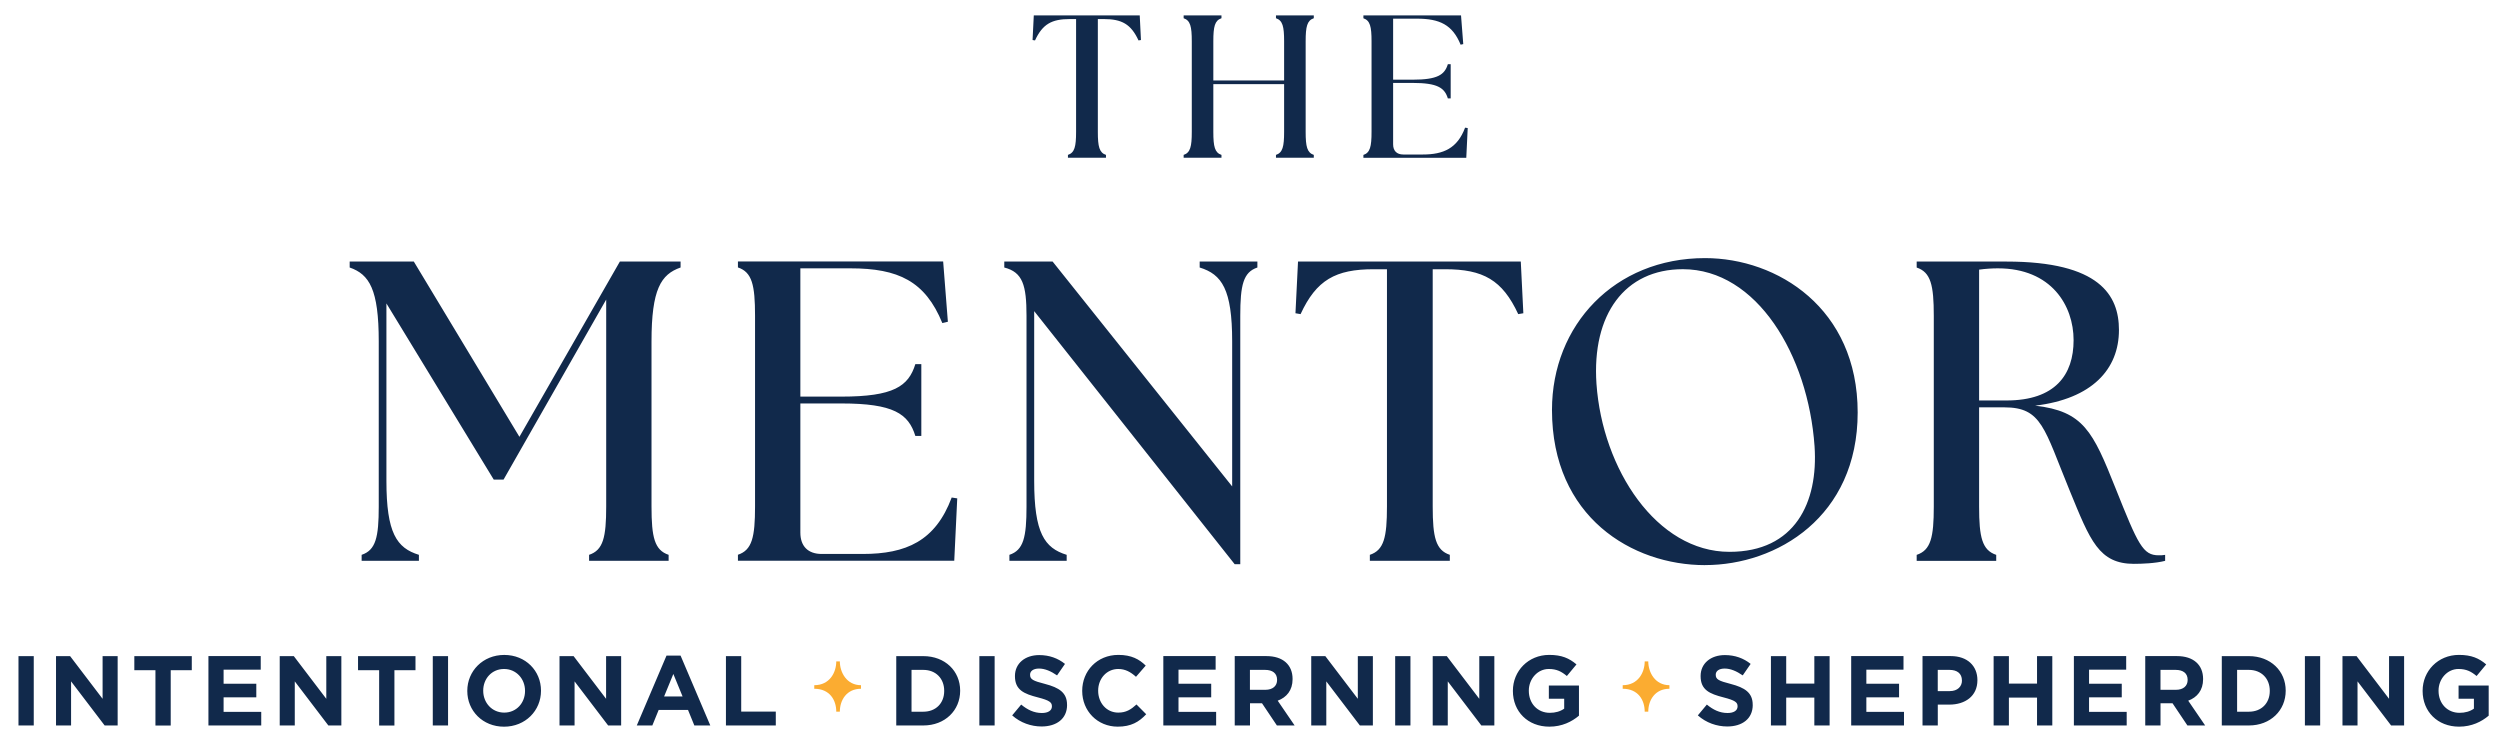
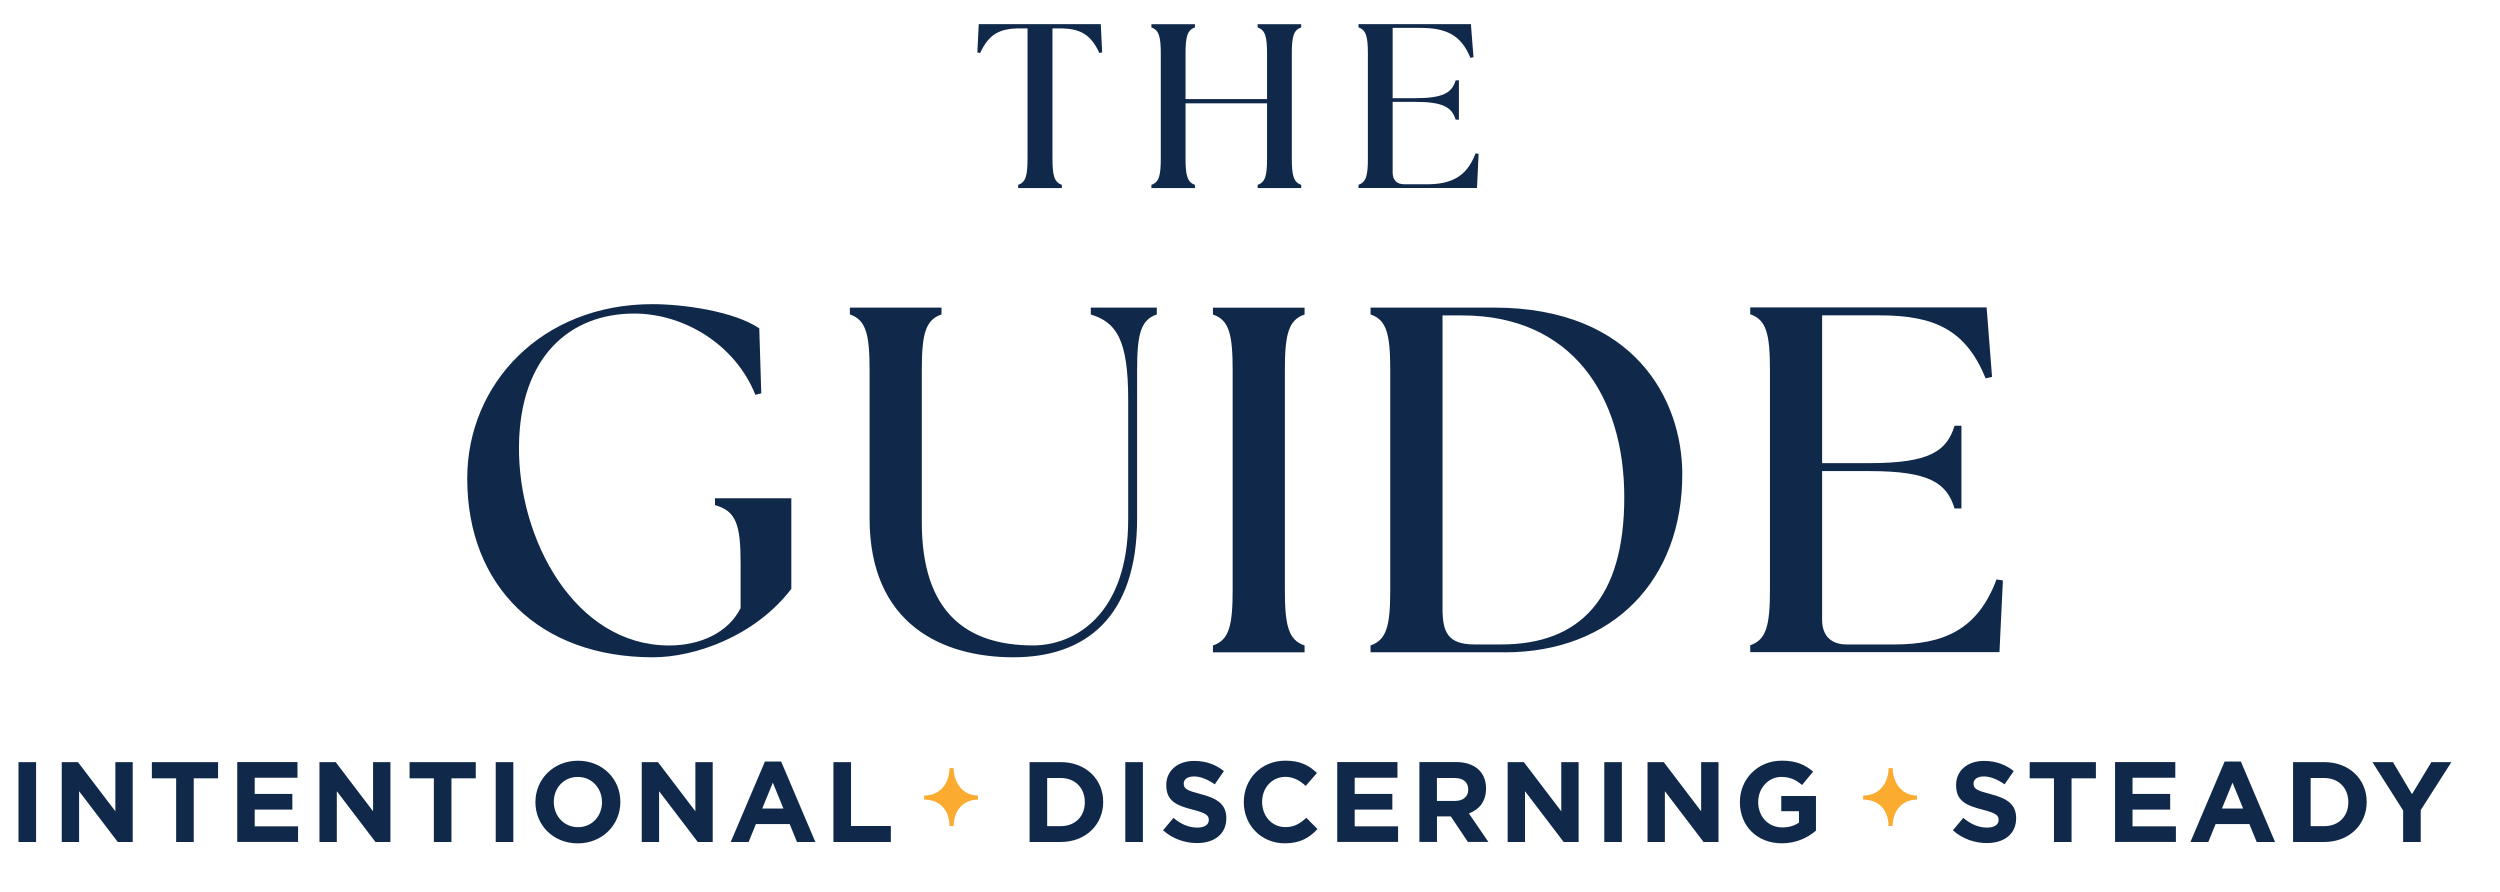
- <svg xmlns="http://www.w3.org/2000/svg" id="Layer_1" version="1.1" viewBox="48 293 694 206">
+ <svg xmlns="http://www.w3.org/2000/svg" id="Layer_1" version="1.1" viewBox="145 128 415 148">
  <defs>
    <style>
      .st0 {
        fill: none;
      }

      .st1 {
-         fill: #fbac31;
+         fill: #10294b;
      }

      .st2 {
-         fill: #11294b;
+         fill: #faab30;
      }

      .st3 {
        clip-path: url(#clippath);
      }
    </style>
-     <clipPath id="clippath">
-       <rect class="st0" x="53.14" y="297.28" width="685.73" height="197.44" />
-     </clipPath>
  </defs>
-   <g class="st3">
-     <path class="st2" d="M455.04,336.79l.4-8.24-.73-.11c-2.15,5.76-6.04,7.45-11.74,7.45h-5.42c-1.81,0-2.82-1.02-2.82-2.82v-17.05h5.42c6.89,0,8.86,1.35,9.77,4.29h.79v-9.48h-.79c-.9,2.94-2.88,4.29-9.77,4.29h-5.42v-16.94h6.6c6.32,0,9.88,1.69,12.14,7.23l.73-.17-.62-7.96h-27.1v.79c1.86.62,2.26,2.31,2.26,6.38v25.18c0,4.06-.4,5.76-2.26,6.38v.79h28.56ZM376.58,336.79h10.5v-.79c-1.86-.62-2.26-2.31-2.26-6.38v-13.27h19.65v13.27c0,4.06-.4,5.76-2.26,6.38v.79h10.5v-.79c-1.86-.62-2.26-2.31-2.26-6.38v-25.18c0-4.06.4-5.76,2.26-6.38v-.79h-10.5v.79c1.86.62,2.26,2.31,2.26,6.38v10.9h-19.65v-10.9c0-4.06.4-5.76,2.26-6.38v-.79h-10.5v.79c1.86.62,2.26,2.31,2.26,6.38v25.18c0,4.06-.4,5.76-2.26,6.38v.79ZM344.46,336.79h10.56v-.79c-1.86-.62-2.26-2.31-2.26-6.38v-31.33h1.64c5.02,0,7.56,1.41,9.65,5.93l.68-.11-.34-6.83h-29.41l-.34,6.83.68.11c2.09-4.52,4.63-5.93,9.65-5.93h1.75v31.33c0,4.06-.4,5.76-2.26,6.38v.79Z" />
-     <path class="st2" d="M605,404.17h-7.6v-36.32c1.78-.24,3.56-.36,5.22-.36,14.84,0,21.01,10.33,21.01,19.94s-5.1,16.74-18.63,16.74M640.49,449.52c2.02,0,5.82-.12,8.55-.83v-1.66c-.59.12-1.19.12-1.78.12-4.39,0-5.7-2.85-11.99-18.63-6.29-15.79-8.9-21.36-22.31-22.91,15.79-1.9,23.26-10.09,23.26-21.01,0-9.61-5.34-18.99-31.22-18.99h-24.93v1.66c3.92,1.31,4.75,4.87,4.75,13.41v52.94c0,8.55-.83,12.11-4.75,13.41v1.66h22.08v-1.66c-3.92-1.31-4.75-4.87-4.75-13.41v-27.54h7c10.44,0,11.04,5.82,18.16,23.15,5.7,13.89,8.07,20.3,17.92,20.3M528.09,446.19c-20.18,0-35.25-22.91-36.91-46.65-1.31-19.23,7.83-31.81,23.98-31.81,20.53,0,34.78,23.86,36.56,49.14,1.07,15.67-5.46,29.32-23.62,29.32M521.32,449.87c19.94,0,42.37-13.41,42.37-42.37s-22.31-42.85-42.37-42.85c-25.16,0-42.49,18.63-42.49,42.14,0,29.79,22.31,43.09,42.49,43.09M428.27,448.68h22.2v-1.66c-3.92-1.31-4.75-4.87-4.75-13.41v-65.87h3.44c10.56,0,15.9,2.97,20.3,12.46l1.42-.24-.71-14.36h-61.84l-.71,14.36,1.42.24c4.39-9.5,9.73-12.46,20.3-12.46h3.68v65.87c0,8.55-.83,12.11-4.75,13.41v1.66ZM390.76,449.63h1.54v-68.96c0-8.55.83-12.11,4.75-13.41v-1.66h-16.02v1.66c6.17,1.9,9.02,6.05,9.02,20.53v40.24l-49.85-62.43h-13.41v1.66c5.1,1.31,6.17,4.87,6.17,13.41v52.94c0,8.55-.83,12.11-4.75,13.41v1.66h15.9v-1.66c-6.17-1.9-9.02-6.05-9.02-20.53v-47.12l55.67,70.27ZM312.9,448.68l.83-17.33-1.54-.24c-4.51,12.11-12.7,15.67-24.69,15.67h-11.39c-3.8,0-5.93-2.14-5.93-5.93v-35.85h11.39c14.48,0,18.63,2.85,20.53,9.02h1.66v-19.94h-1.66c-1.9,6.17-6.05,9.02-20.53,9.02h-11.39v-35.61h13.89c13.29,0,20.77,3.56,25.52,15.19l1.54-.36-1.31-16.74h-56.97v1.66c3.92,1.31,4.75,4.87,4.75,13.41v52.94c0,8.55-.83,12.11-4.75,13.41v1.66h60.06ZM148.39,448.68h15.9v-1.66c-6.17-1.9-9.02-6.05-9.02-20.53v-49.26l29.79,48.9h2.73l28.49-49.97v57.45c0,8.55-.83,12.11-4.75,13.41v1.66h22.08v-1.66c-3.92-1.31-4.75-4.87-4.75-13.41v-45.82c0-14.48,2.61-18.63,8.07-20.53v-1.66h-16.85l-27.89,48.66-29.32-48.66h-17.8v1.66c5.46,1.9,8.07,6.05,8.07,20.53v45.82c0,8.55-.83,12.11-4.75,13.41v1.66Z" />
-     <path class="st2" d="M738.86,491.67v-8.36h-8.36v3.66h4.26v2.75c-1.07.77-2.45,1.16-3.99,1.16-3.41,0-5.83-2.59-5.83-6.11v-.06c0-3.27,2.45-6,5.53-6,2.23,0,3.55.72,5.03,1.95l2.67-3.22c-2.01-1.71-4.1-2.64-7.56-2.64-5.83,0-10.09,4.48-10.09,9.96v.06c0,5.69,4.13,9.9,10.12,9.9,3.52,0,6.24-1.38,8.22-3.05M715.38,494.39v-19.25h-4.18v11.85l-9.02-11.85h-3.91v19.25h4.18v-12.24l9.32,12.24h3.6ZM692.08,475.14h-4.24v19.25h4.24v-19.25ZM678.09,484.82c0,3.41-2.34,5.75-5.8,5.75h-3.27v-11.61h3.27c3.47,0,5.8,2.39,5.8,5.8v.06ZM682.51,484.77v-.06c0-5.42-4.18-9.57-10.23-9.57h-7.51v19.25h7.51c6.05,0,10.23-4.21,10.23-9.63M655.29,481.77c0,1.62-1.18,2.72-3.25,2.72h-4.29v-5.53h4.21c2.06,0,3.33.94,3.33,2.75v.06ZM660.15,494.39l-4.7-6.88c2.45-.91,4.13-2.86,4.13-5.97v-.06c0-3.96-2.72-6.35-7.26-6.35h-8.8v19.25h4.24v-6.16h3.33l4.13,6.16h4.95ZM638.37,494.39v-3.77h-10.45v-4.04h9.08v-3.77h-9.08v-3.91h10.31v-3.77h-14.52v19.25h14.66ZM617.72,494.39v-19.25h-4.24v7.62h-7.81v-7.62h-4.24v19.25h4.24v-7.73h7.81v7.73h4.24ZM592.64,481.93c0,1.65-1.24,2.92-3.36,2.92h-3.36v-5.89h3.27c2.12,0,3.44,1.02,3.44,2.92v.06ZM596.93,481.85v-.06c0-3.93-2.78-6.66-7.37-6.66h-7.87v19.25h4.24v-5.78h3.22c4.32,0,7.78-2.31,7.78-6.77M576.55,494.39v-3.77h-10.45v-4.04h9.08v-3.77h-9.08v-3.91h10.31v-3.77h-14.52v19.25h14.66ZM555.9,494.39v-19.25h-4.24v7.62h-7.81v-7.62h-4.24v19.25h4.24v-7.73h7.81v7.73h4.24ZM534.55,488.7v-.06c0-3.36-2.2-4.76-6.11-5.78-3.33-.85-4.15-1.27-4.15-2.53v-.06c0-.94.85-1.68,2.48-1.68s3.3.72,5.01,1.9l2.2-3.19c-1.95-1.57-4.35-2.45-7.15-2.45-3.93,0-6.74,2.31-6.74,5.8v.06c0,3.82,2.5,4.9,6.38,5.89,3.22.83,3.88,1.38,3.88,2.45v.06c0,1.13-1.05,1.82-2.78,1.82-2.2,0-4.02-.91-5.75-2.34l-2.5,3c2.31,2.06,5.25,3.08,8.17,3.08,4.15,0,7.07-2.15,7.07-5.97M486.32,491.67v-8.36h-8.36v3.66h4.26v2.75c-1.07.77-2.45,1.16-3.99,1.16-3.41,0-5.83-2.59-5.83-6.11v-.06c0-3.27,2.45-6,5.53-6,2.23,0,3.55.72,5.03,1.95l2.67-3.22c-2.01-1.71-4.1-2.64-7.56-2.64-5.83,0-10.09,4.48-10.09,9.96v.06c0,5.69,4.13,9.9,10.12,9.9,3.52,0,6.24-1.38,8.22-3.05M462.83,494.39v-19.25h-4.18v11.85l-9.02-11.85h-3.91v19.25h4.18v-12.24l9.32,12.24h3.6ZM439.54,475.14h-4.24v19.25h4.24v-19.25ZM429.11,494.39v-19.25h-4.18v11.85l-9.02-11.85h-3.91v19.25h4.18v-12.24l9.32,12.24h3.6ZM402.52,481.77c0,1.62-1.18,2.72-3.25,2.72h-4.29v-5.53h4.21c2.06,0,3.33.94,3.33,2.75v.06ZM407.39,494.39l-4.7-6.88c2.45-.91,4.13-2.86,4.13-5.97v-.06c0-3.96-2.72-6.35-7.26-6.35h-8.8v19.25h4.24v-6.16h3.33l4.13,6.16h4.95ZM385.6,494.39v-3.77h-10.45v-4.04h9.08v-3.77h-9.08v-3.91h10.31v-3.77h-14.52v19.25h14.66ZM366.19,491.28l-2.7-2.72c-1.51,1.38-2.86,2.26-5.06,2.26-3.3,0-5.58-2.75-5.58-6.05v-.06c0-3.3,2.34-6,5.58-6,1.93,0,3.44.83,4.92,2.17l2.7-3.11c-1.79-1.76-3.96-2.97-7.59-2.97-5.91,0-10.04,4.48-10.04,9.96v.06c0,5.53,4.21,9.9,9.87,9.9,3.71,0,5.91-1.32,7.89-3.44M344.21,488.7v-.06c0-3.36-2.2-4.76-6.11-5.78-3.33-.85-4.15-1.27-4.15-2.53v-.06c0-.94.85-1.68,2.48-1.68s3.3.72,5.01,1.9l2.2-3.19c-1.95-1.57-4.35-2.45-7.15-2.45-3.93,0-6.74,2.31-6.74,5.8v.06c0,3.82,2.5,4.9,6.38,5.89,3.22.83,3.88,1.38,3.88,2.45v.06c0,1.13-1.05,1.82-2.78,1.82-2.2,0-4.02-.91-5.75-2.34l-2.5,3c2.31,2.06,5.25,3.08,8.17,3.08,4.15,0,7.07-2.15,7.07-5.97M324.11,475.14h-4.24v19.25h4.24v-19.25ZM310.11,484.82c0,3.41-2.34,5.75-5.8,5.75h-3.27v-11.61h3.27c3.47,0,5.8,2.39,5.8,5.8v.06ZM314.54,484.77v-.06c0-5.42-4.18-9.57-10.23-9.57h-7.51v19.25h7.51c6.05,0,10.23-4.21,10.23-9.63M263.36,494.39v-3.85h-9.6v-15.4h-4.24v19.25h13.83ZM237.48,486.33h-5.12l2.56-6.24,2.56,6.24ZM245.18,494.39l-8.25-19.39h-3.91l-8.25,19.39h4.32l1.76-4.32h8.14l1.76,4.32h4.43ZM220.43,494.39v-19.25h-4.18v11.85l-9.02-11.85h-3.91v19.25h4.18v-12.24l9.32,12.24h3.6ZM193.75,484.82c0,3.3-2.37,6-5.78,6s-5.83-2.75-5.83-6.05v-.06c0-3.3,2.37-6,5.78-6s5.83,2.75,5.83,6.05v.06ZM198.18,484.77v-.06c0-5.47-4.26-9.9-10.2-9.9s-10.26,4.48-10.26,9.96v.06c0,5.47,4.26,9.9,10.2,9.9s10.26-4.48,10.26-9.96M172.38,475.14h-4.24v19.25h4.24v-19.25ZM163.34,479.05v-3.91h-15.95v3.91h5.86v15.35h4.24v-15.35h5.86ZM142.76,494.39v-19.25h-4.18v11.85l-9.02-11.85h-3.91v19.25h4.18v-12.24l9.32,12.24h3.6ZM120.52,494.39v-3.77h-10.45v-4.04h9.08v-3.77h-9.08v-3.91h10.31v-3.77h-14.52v19.25h14.66ZM101.24,479.05v-3.91h-15.95v3.91h5.86v15.35h4.24v-15.35h5.86ZM80.66,494.39v-19.25h-4.18v11.85l-9.02-11.85h-3.91v19.25h4.18v-12.24l9.32,12.24h3.6ZM57.37,475.14h-4.24v19.25h4.24v-19.25Z" />
-     <path class="st1" d="M281.14,476.6h-.99c0,3.06-1.82,6.61-6.11,6.61v.99c4.29,0,6.11,3.14,6.11,6.36h.99c0-3.22,1.9-6.36,5.87-6.36v-.99c-3.96,0-5.87-3.55-5.87-6.61" />
-     <path class="st1" d="M505.56,476.6h-.99c0,3.06-1.82,6.61-6.11,6.61v.99c4.29,0,6.11,3.14,6.11,6.36h.99c0-3.22,1.9-6.36,5.87-6.36v-.99c-3.96,0-5.87-3.55-5.87-6.61" />
+   <g>
+     <path class="st1" d="M390.18,159.22l.27-5.68-.51-.08c-1.48,3.97-4.16,5.13-8.09,5.13h-3.73c-1.24,0-1.94-.7-1.94-1.94v-11.74h3.73c4.74,0,6.1.93,6.73,2.96h.54v-6.53h-.54c-.62,2.02-1.98,2.96-6.73,2.96h-3.73v-11.67h4.55c4.36,0,6.8,1.17,8.36,4.98l.51-.12-.43-5.48h-18.66v.54c1.28.43,1.56,1.59,1.56,4.39v17.34c0,2.8-.27,3.97-1.56,4.39v.54h19.68ZM336.13,159.22h7.23v-.54c-1.28-.43-1.56-1.59-1.56-4.39v-9.14h13.53v9.14c0,2.8-.27,3.97-1.56,4.39v.54h7.23v-.54c-1.28-.43-1.56-1.59-1.56-4.39v-17.34c0-2.8.27-3.97,1.56-4.39v-.54h-7.23v.54c1.28.43,1.56,1.59,1.56,4.39v7.5h-13.53v-7.5c0-2.8.27-3.97,1.56-4.39v-.54h-7.23v.54c1.28.43,1.56,1.59,1.56,4.39v17.34c0,2.8-.27,3.97-1.56,4.39v.54ZM314,159.22h7.27v-.54c-1.28-.43-1.56-1.59-1.56-4.39v-21.58h1.13c3.46,0,5.21.97,6.65,4.08l.47-.08-.23-4.7h-20.26l-.23,4.7.47.08c1.44-3.11,3.19-4.08,6.65-4.08h1.21v21.58c0,2.8-.27,3.97-1.56,4.39v.54Z" />
+     <path class="st1" d="M476.91,236.29l.57-11.94-1.06-.16c-3.11,8.34-8.75,10.79-17.01,10.79h-7.85c-2.62,0-4.09-1.47-4.09-4.09v-24.69h7.85c9.97,0,12.84,1.96,14.14,6.21h1.14v-13.74h-1.14c-1.31,4.25-4.17,6.21-14.14,6.21h-7.85v-24.53h9.57c9.16,0,14.31,2.45,17.58,10.46l1.06-.25-.9-11.53h-39.24v1.14c2.7.9,3.27,3.35,3.27,9.24v36.46c0,5.89-.57,8.34-3.27,9.24v1.14h41.37ZM394.18,234.98h-4.41c-4.5,0-5.31-2.13-5.31-5.97v-48.65h3.27c18.23,0,26.9,13.41,26.9,30.17s-7.28,24.45-20.44,24.45M394.75,236.29c17.99,0,29.6-12.02,29.51-29.76-.08-12.02-7.77-27.47-31.31-27.47h-20.44v1.14c2.7.9,3.27,3.35,3.27,9.24v36.46c0,5.89-.57,8.34-3.27,9.24v1.14h22.24ZM346.35,236.29h15.21v-1.14c-2.7-.9-3.27-3.35-3.27-9.24v-36.46c0-5.89.57-8.34,3.27-9.24v-1.14h-15.21v1.14c2.7.9,3.27,3.35,3.27,9.24v36.46c0,5.89-.57,8.34-3.27,9.24v1.14ZM313.24,237.11c11.94,0,20.52-6.62,20.52-23.06v-24.61c0-5.89.57-8.34,3.27-9.24v-1.14h-10.96v1.14c4.25,1.31,6.21,4.17,6.21,14.14v19.87c0,15.86-8.91,20.93-15.78,20.93-11.12,0-18.48-5.56-18.48-20.44v-25.26c0-5.89.57-8.34,3.27-9.24v-1.14h-15.21v1.14c2.7.9,3.27,3.35,3.27,9.24v24.61c0,17.58,12.1,23.06,23.87,23.06M253.39,237.11c6.79,0,16.84-3.35,22.97-11.36v-15.04h-12.67v1.14c3.52.98,4.25,3.27,4.25,9.65v7.44c-2.04,4.09-6.7,6.21-11.85,6.21-15.7,0-25.1-17.66-24.94-33.11.16-14.8,8.42-21.99,19.13-21.99,8.18,0,16.76,5.07,20.11,13.49l.98-.25-.33-10.79c-4.25-2.86-12.67-4.01-17.74-4.01-18.4,0-30.74,13.24-30.74,28.94,0,17.9,12.02,29.68,30.82,29.68" />
+     <path class="st1" d="M551.93,254.51h-3.32l-3.22,5.32-3.16-5.32h-3.41l5.1,8.03v5.23h2.92v-5.29l5.1-7.98ZM534.82,261.18c0,2.35-1.61,3.96-4,3.96h-2.25v-7.99h2.25c2.39,0,4,1.65,4,4v.04ZM537.87,261.14v-.04c0-3.73-2.88-6.59-7.05-6.59h-5.17v13.26h5.17c4.17,0,7.05-2.9,7.05-6.63M517.36,262.22h-3.52l1.76-4.3,1.76,4.3ZM522.66,267.77l-5.68-13.36h-2.69l-5.68,13.36h2.97l1.21-2.97h5.61l1.21,2.97h3.05ZM506.2,267.77v-2.6h-7.2v-2.78h6.25v-2.6h-6.25v-2.69h7.1v-2.6h-10v13.26h10.1ZM492.92,257.2v-2.69h-10.99v2.69h4.03v10.57h2.92v-10.57h4.03ZM479.68,263.85v-.04c0-2.31-1.52-3.28-4.21-3.98-2.29-.59-2.86-.87-2.86-1.74v-.04c0-.64.59-1.16,1.7-1.16s2.27.49,3.45,1.31l1.52-2.2c-1.34-1.08-2.99-1.69-4.93-1.69-2.71,0-4.64,1.59-4.64,4v.04c0,2.63,1.72,3.37,4.39,4.05,2.22.57,2.67.95,2.67,1.69v.04c0,.78-.72,1.25-1.91,1.25-1.52,0-2.77-.63-3.96-1.61l-1.72,2.06c1.59,1.42,3.62,2.12,5.63,2.12,2.86,0,4.87-1.48,4.87-4.11M446.45,265.9v-5.76h-5.76v2.52h2.94v1.89c-.74.53-1.69.8-2.75.8-2.35,0-4.02-1.78-4.02-4.21v-.04c0-2.25,1.69-4.13,3.81-4.13,1.53,0,2.44.49,3.47,1.34l1.84-2.22c-1.38-1.17-2.82-1.82-5.21-1.82-4.02,0-6.95,3.09-6.95,6.86v.04c0,3.92,2.84,6.82,6.97,6.82,2.42,0,4.3-.95,5.66-2.1M430.27,267.77v-13.26h-2.88v8.16l-6.21-8.16h-2.69v13.26h2.88v-8.43l6.42,8.43h2.48ZM414.23,254.51h-2.92v13.26h2.92v-13.26ZM407.05,267.77v-13.26h-2.88v8.16l-6.21-8.16h-2.69v13.26h2.88v-8.43l6.42,8.43h2.48ZM388.73,259.08c0,1.12-.81,1.88-2.24,1.88h-2.96v-3.81h2.9c1.42,0,2.29.64,2.29,1.89v.04ZM392.08,267.77l-3.24-4.74c1.69-.63,2.84-1.97,2.84-4.11v-.04c0-2.73-1.88-4.38-5-4.38h-6.06v13.26h2.92v-4.24h2.29l2.84,4.24h3.41ZM377.08,267.77v-2.6h-7.2v-2.78h6.25v-2.6h-6.25v-2.69h7.1v-2.6h-10v13.26h10.1ZM363.71,265.63l-1.86-1.88c-1.04.95-1.97,1.55-3.49,1.55-2.27,0-3.85-1.89-3.85-4.17v-.04c0-2.27,1.61-4.13,3.85-4.13,1.33,0,2.37.57,3.39,1.5l1.86-2.14c-1.23-1.21-2.73-2.05-5.23-2.05-4.07,0-6.91,3.09-6.91,6.86v.04c0,3.81,2.9,6.82,6.8,6.82,2.56,0,4.07-.91,5.44-2.37M348.57,263.85v-.04c0-2.31-1.52-3.28-4.21-3.98-2.29-.59-2.86-.87-2.86-1.74v-.04c0-.64.59-1.16,1.7-1.16s2.27.49,3.45,1.31l1.52-2.2c-1.35-1.08-2.99-1.69-4.93-1.69-2.71,0-4.64,1.59-4.64,4v.04c0,2.63,1.72,3.37,4.39,4.05,2.22.57,2.67.95,2.67,1.69v.04c0,.78-.72,1.25-1.91,1.25-1.52,0-2.77-.63-3.96-1.61l-1.72,2.06c1.59,1.42,3.62,2.12,5.63,2.12,2.86,0,4.87-1.48,4.87-4.11M334.72,254.51h-2.92v13.26h2.92v-13.26ZM325.08,261.18c0,2.35-1.61,3.96-4,3.96h-2.25v-7.99h2.25c2.39,0,4,1.65,4,4v.04ZM328.13,261.14v-.04c0-3.73-2.88-6.59-7.05-6.59h-5.17v13.26h5.17c4.17,0,7.05-2.9,7.05-6.63M292.88,267.77v-2.65h-6.61v-10.61h-2.92v13.26h9.53ZM275.05,262.22h-3.52l1.76-4.3,1.76,4.3ZM280.35,267.77l-5.68-13.36h-2.69l-5.68,13.36h2.97l1.21-2.97h5.61l1.21,2.97h3.05ZM263.31,267.77v-13.26h-2.88v8.16l-6.21-8.16h-2.69v13.26h2.88v-8.43l6.42,8.43h2.48ZM244.93,261.18c0,2.27-1.63,4.13-3.98,4.13s-4.02-1.89-4.02-4.17v-.04c0-2.27,1.63-4.13,3.98-4.13s4.02,1.89,4.02,4.17v.04ZM247.98,261.14v-.04c0-3.77-2.94-6.82-7.03-6.82s-7.07,3.09-7.07,6.86v.04c0,3.77,2.94,6.82,7.03,6.82s7.07-3.09,7.07-6.86M230.21,254.51h-2.92v13.26h2.92v-13.26ZM223.98,257.2v-2.69h-10.99v2.69h4.03v10.57h2.92v-10.57h4.03ZM209.81,267.77v-13.26h-2.88v8.16l-6.21-8.16h-2.69v13.26h2.88v-8.43l6.42,8.43h2.48ZM194.48,267.77v-2.6h-7.2v-2.78h6.25v-2.6h-6.25v-2.69h7.1v-2.6h-10v13.26h10.1ZM181.2,257.2v-2.69h-10.99v2.69h4.03v10.57h2.92v-10.57h4.03ZM167.03,267.77v-13.26h-2.88v8.16l-6.21-8.16h-2.69v13.26h2.88v-8.43l6.42,8.43h2.48ZM150.99,254.51h-2.92v13.26h2.92v-13.26Z" />
+     <path class="st2" d="M303.3,255.51h-.68c0,2.11-1.25,4.55-4.21,4.55v.68c2.96,0,4.21,2.16,4.21,4.38h.68c0-2.22,1.31-4.38,4.04-4.38v-.68c-2.73,0-4.04-2.45-4.04-4.55" />
+     <path class="st2" d="M459.18,255.51h-.68c0,2.11-1.25,4.55-4.21,4.55v.68c2.96,0,4.21,2.16,4.21,4.38h.68c0-2.22,1.31-4.38,4.04-4.38v-.68c-2.73,0-4.04-2.45-4.04-4.55" />
  </g>
</svg>
